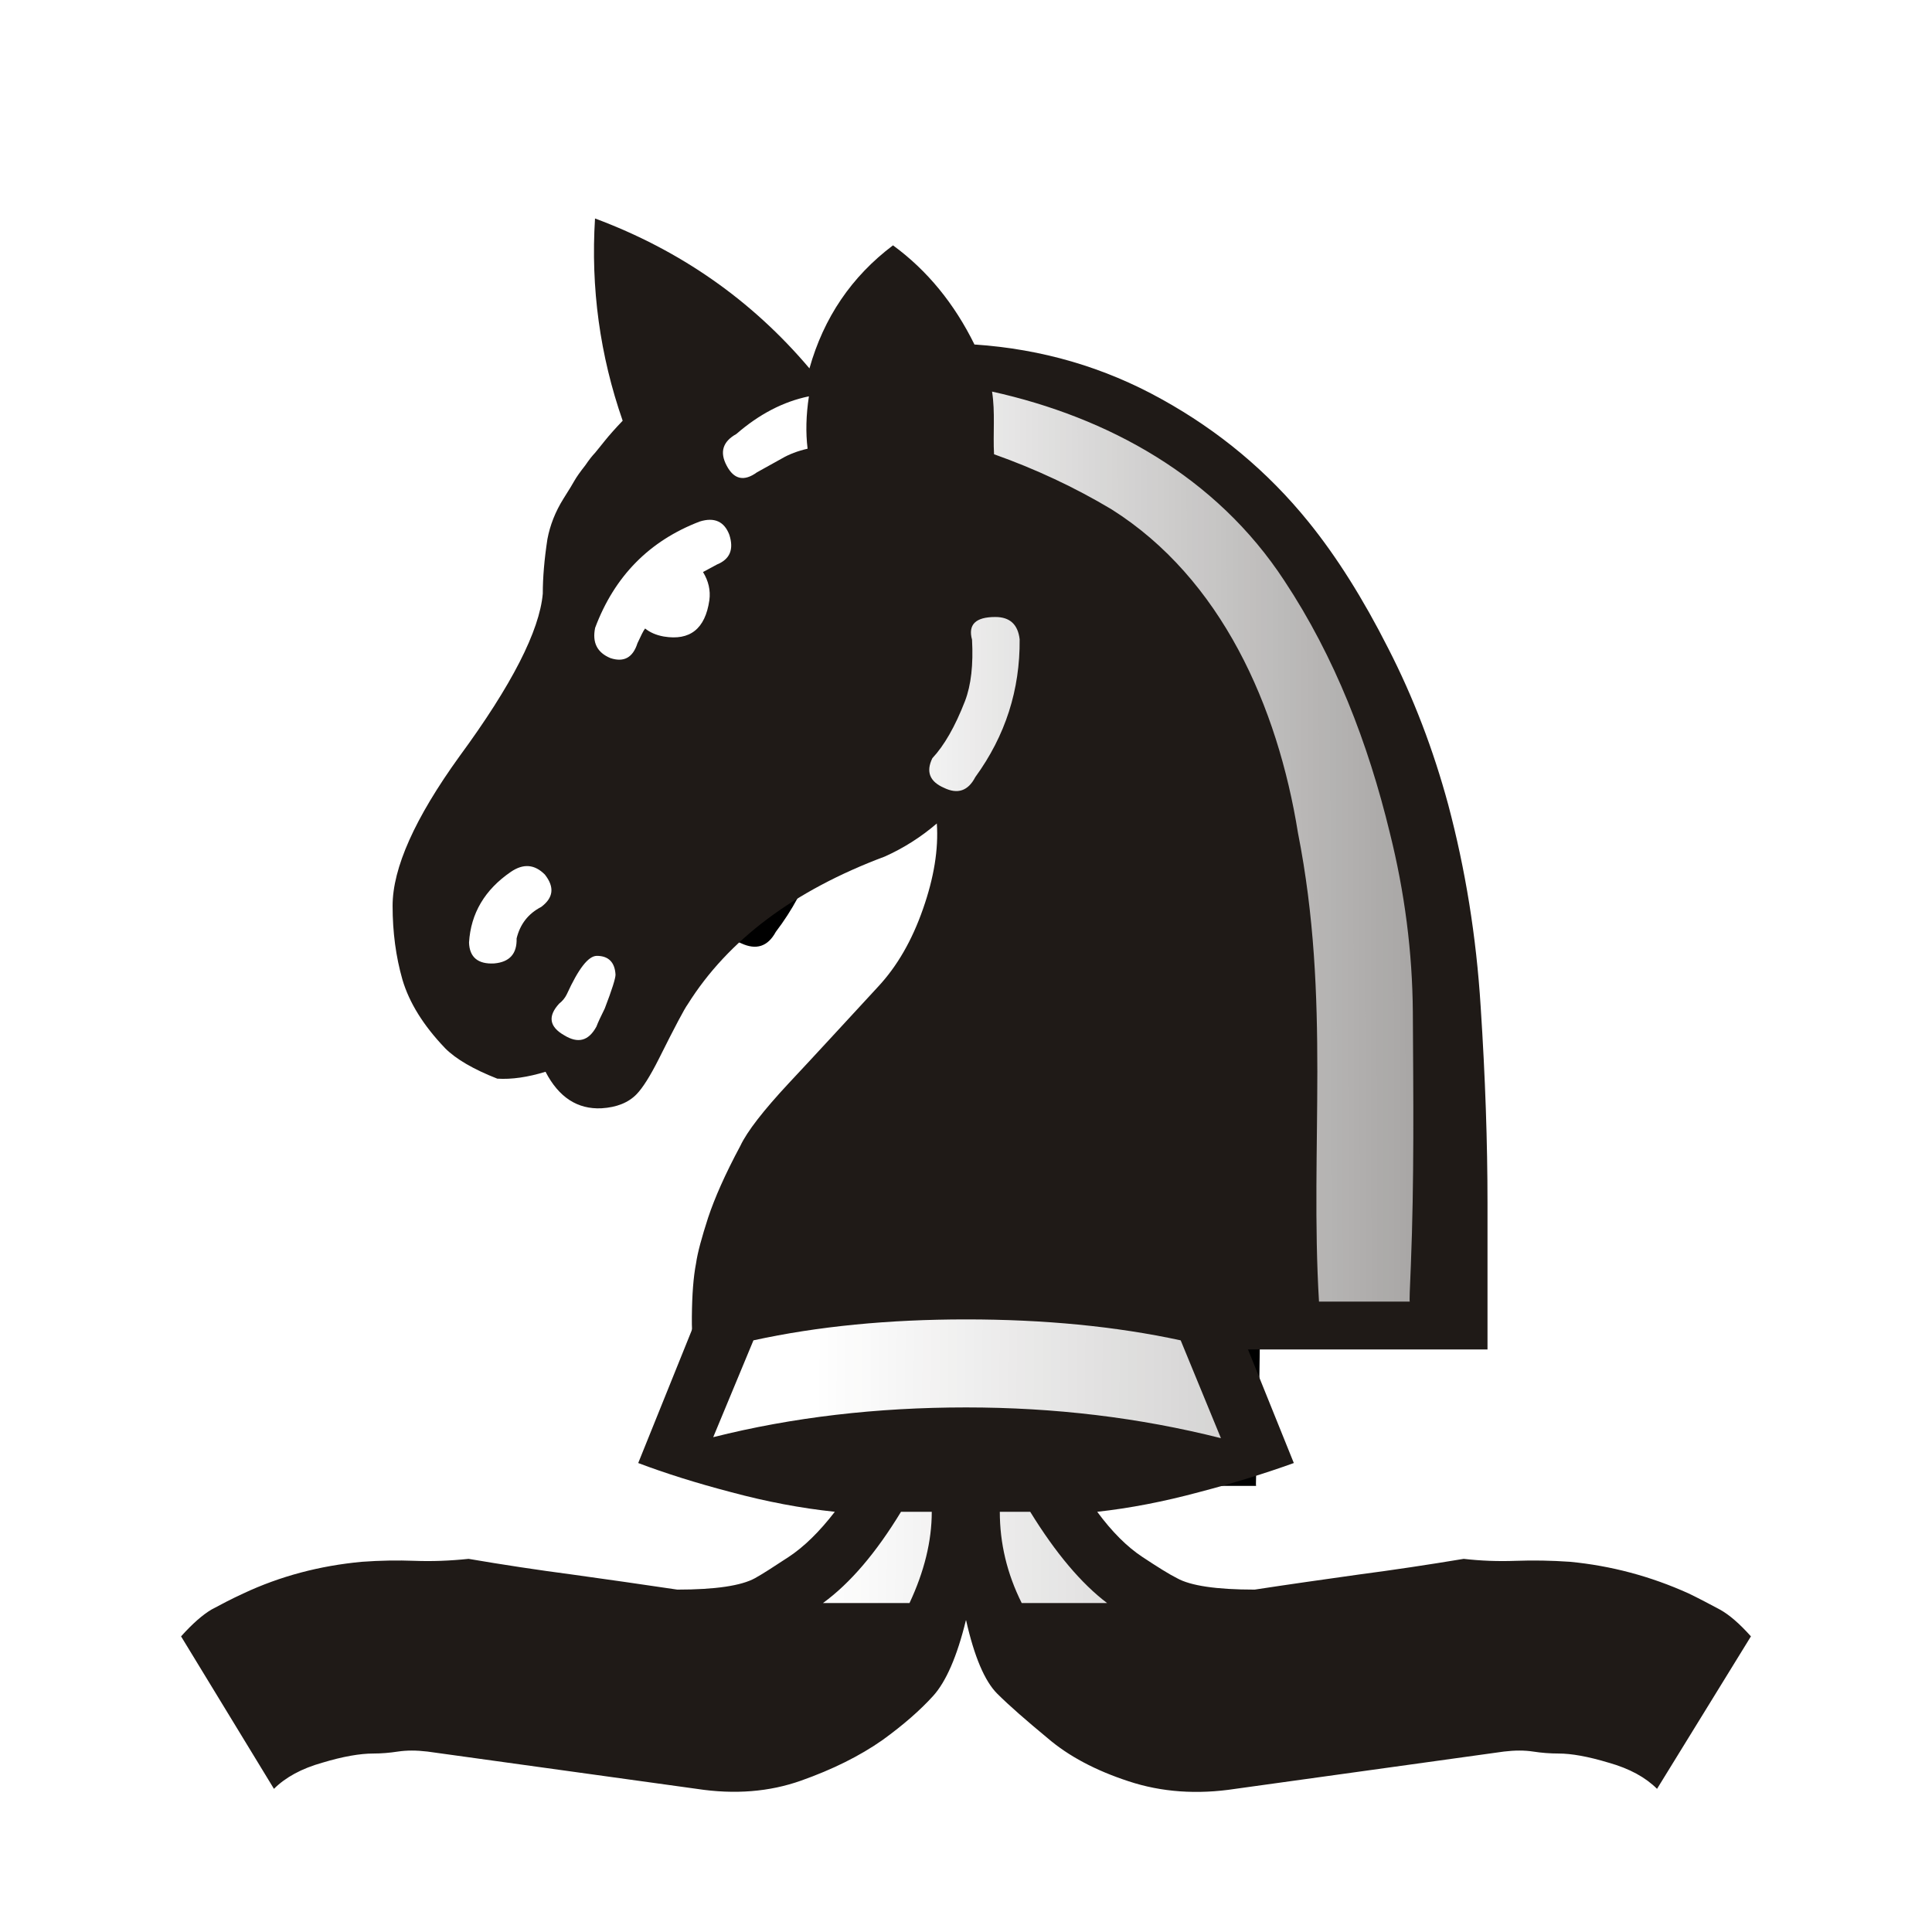
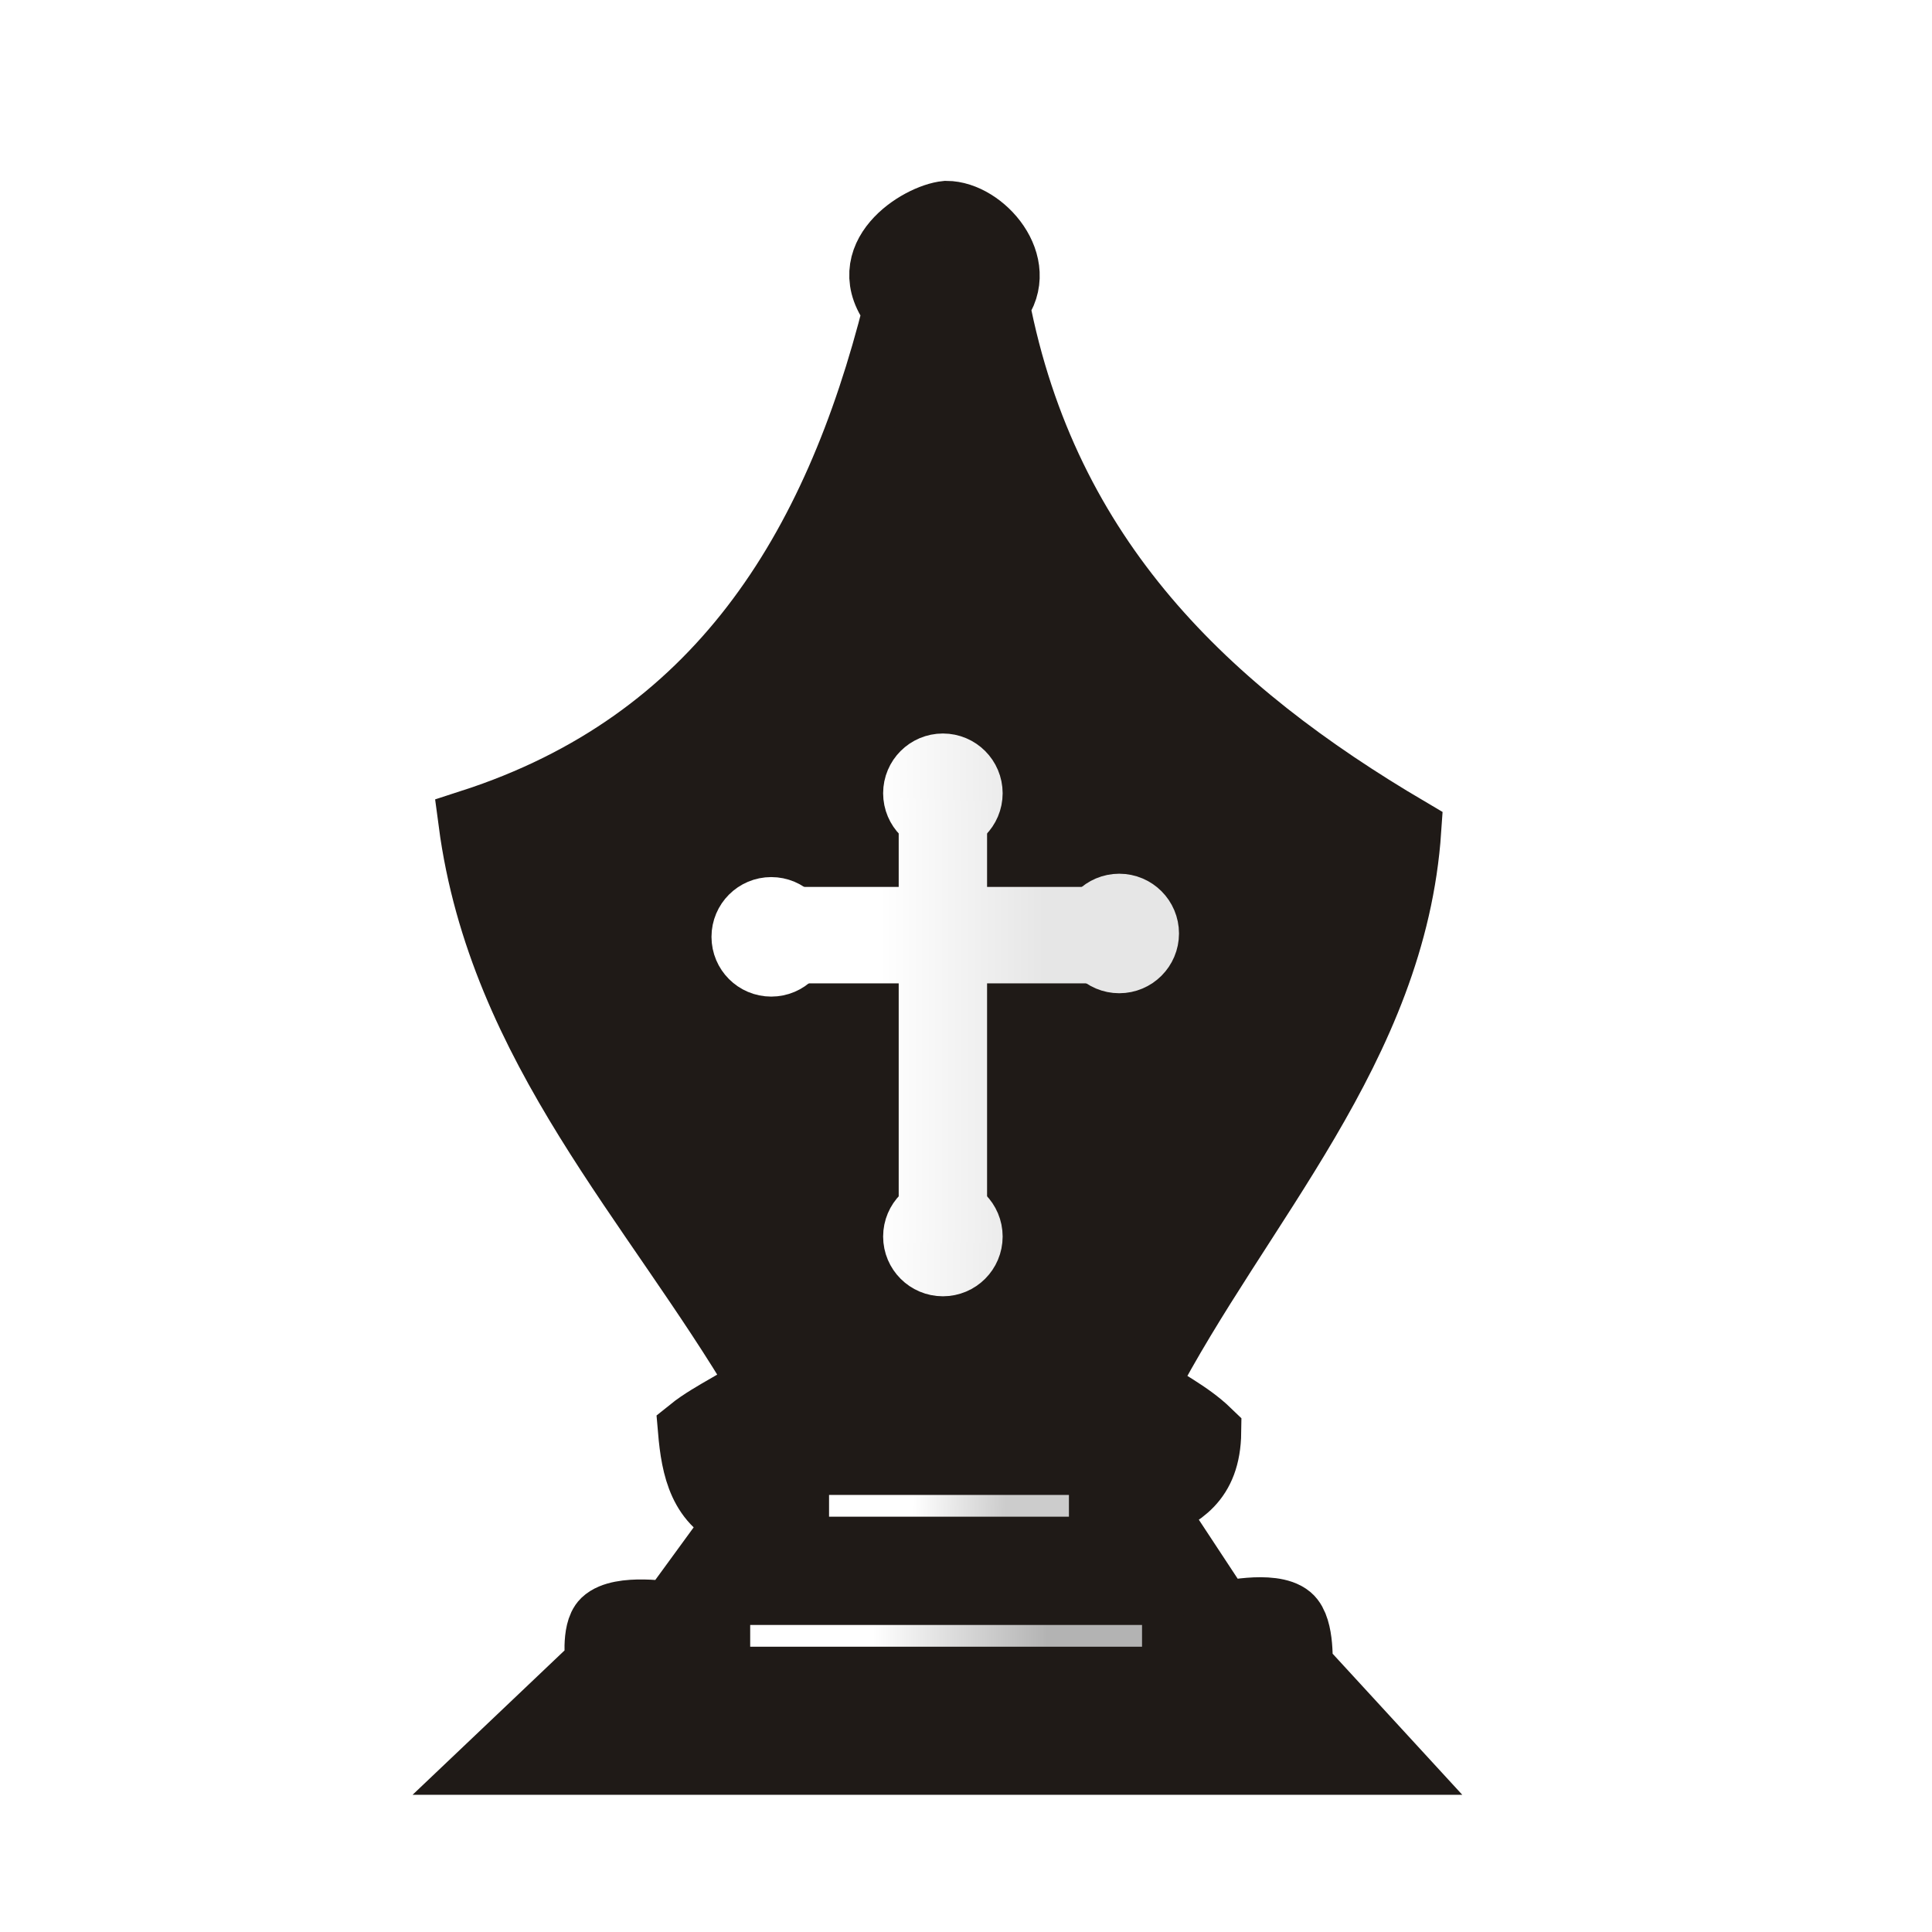
- <svg xmlns="http://www.w3.org/2000/svg" id="svg4546" version="1.1" viewBox="0 0 50 50" clip-rule="evenodd" fill-rule="evenodd" image-rendering="optimizeQuality" shape-rendering="geometricPrecision" height="177.17" width="177.17">
-   <defs id="defs4540">
-     <linearGradient gradientUnits="userSpaceOnUse" y2="37.469" x2="77.67" y1="37.1" x1="21.09" id="0-90">
-       <stop id="stop5246" stop-color="#fff" />
-       <stop id="stop5248" stop-opacity="0" stop-color="#fff" offset="1" />
+ <svg xmlns="http://www.w3.org/2000/svg" xmlns:xlink="http://www.w3.org/1999/xlink" id="svg7104" version="1.1" viewBox="0 0 50 50" clip-rule="evenodd" fill-rule="evenodd" image-rendering="optimizeQuality" shape-rendering="geometricPrecision" height="177.17" width="177.17">
+   <defs id="defs7098">
+     <linearGradient id="linearGradient33800">
+       <stop style="stop-color:#ffffff;stop-opacity:1" offset="0" id="stop33796" />
+       <stop style="stop-color:#b3b3b3;stop-opacity:1" offset="1" id="stop33798" />
    </linearGradient>
-     <linearGradient gradientUnits="userSpaceOnUse" y2="37.469" x2="77.64" y1="37.592" x1="21.253" id="0-6" gradientTransform="matrix(0.8627342,0,0,0.8627342,1.424805,-2.509878)">
-       <stop id="stop5894" stop-color="#fff" />
-       <stop id="stop5896" stop-opacity="0" stop-color="#fff" offset="1" />
+     <linearGradient id="linearGradient33794">
+       <stop style="stop-color:#ffffff;stop-opacity:1" offset="0" id="stop33790" />
+       <stop style="stop-color:#cccccc;stop-opacity:1" offset="1" id="stop33792" />
    </linearGradient>
-     <clipPath id="clipPath2016" clipPathUnits="userSpaceOnUse">
-       <rect y="33.686" x="3.602" height="15.042" width="44.068" id="rect2018" style="opacity:1;fill:#d40000;fill-opacity:1;stroke:#000000;stroke-width:0.198;stroke-linecap:square;stroke-linejoin:miter;stroke-miterlimit:4;stroke-dasharray:none;stroke-opacity:1;paint-order:normal" />
-     </clipPath>
+     <linearGradient id="linearGradient33776">
+       <stop id="stop33772" offset="0" style="stop-color:#ffffff;stop-opacity:1" />
+       <stop id="stop33774" offset="1" style="stop-color:#e6e6e6;stop-opacity:1" />
+     </linearGradient>
+     <linearGradient id="linearGradient33768">
+       <stop id="stop33764" offset="0" style="stop-color:#ffffff;stop-opacity:1" />
+       <stop id="stop33766" offset="1" style="stop-color:#e6e6e6;stop-opacity:1" />
+     </linearGradient>
+     <linearGradient id="linearGradient32542">
+       <stop id="stop32538" offset="0" style="stop-color:#ffffff;stop-opacity:1" />
+       <stop id="stop32540" offset="1" style="stop-color:#b3b3b3;stop-opacity:1" />
+     </linearGradient>
+     <linearGradient gradientUnits="userSpaceOnUse" y2="73.869" x2="12.633" y1="74.319" x1="1.794" id="linearGradient32544" xlink:href="#linearGradient32542" />
+     <linearGradient y2="73.869" x2="12.633" y1="74.319" x1="1.794" gradientUnits="userSpaceOnUse" id="linearGradient32548" xlink:href="#linearGradient32542" />
+     <linearGradient y2="73.869" x2="12.633" y1="73.895" x1="1.264" gradientUnits="userSpaceOnUse" id="linearGradient32550" xlink:href="#linearGradient32542" />
+     <linearGradient gradientUnits="userSpaceOnUse" y2="90.639" x2="1.908" y1="90.639" x1="-2.619" id="linearGradient33786" xlink:href="#linearGradient33800" />
+     <linearGradient gradientUnits="userSpaceOnUse" y2="87.274" x2="0.81" y1="87.221" x1="-1.584" id="linearGradient33788" xlink:href="#linearGradient33794" />
+     <linearGradient gradientTransform="translate(-2.396972,-44.24781)" y2="118.913" x2="4.202" y1="118.913" x1="-0.059" gradientUnits="userSpaceOnUse" id="linearGradient33802" xlink:href="#linearGradient33768" />
+     <linearGradient gradientTransform="translate(-2.396972,-44.24781)" y2="118.913" x2="4.202" y1="118.913" x1="-0.059" gradientUnits="userSpaceOnUse" id="linearGradient33804" xlink:href="#linearGradient33776" />
+     <linearGradient gradientTransform="translate(-2.396972,-44.24781)" y2="118.913" x2="4.202" y1="118.913" x1="-0.059" gradientUnits="userSpaceOnUse" id="linearGradient33806" xlink:href="#linearGradient33768" />
+     <linearGradient gradientTransform="translate(-2.396972,-44.24781)" y2="118.913" x2="4.202" y1="118.913" x1="-0.059" gradientUnits="userSpaceOnUse" id="linearGradient33808" xlink:href="#linearGradient33776" />
+     <linearGradient gradientTransform="translate(-2.449432,-44.34399)" y2="118.913" x2="4.202" y1="118.913" x1="-0.059" gradientUnits="userSpaceOnUse" id="linearGradient33810" xlink:href="#linearGradient33768" />
+     <linearGradient gradientTransform="translate(-2.449432,-44.34399)" y2="118.913" x2="4.202" y1="118.913" x1="-0.059" gradientUnits="userSpaceOnUse" id="linearGradient33812" xlink:href="#linearGradient33776" />
+     <linearGradient gradientTransform="translate(-2.449432,-44.34399)" y2="118.913" x2="4.202" y1="118.913" x1="-0.059" gradientUnits="userSpaceOnUse" id="linearGradient33814" xlink:href="#linearGradient33768" />
+     <linearGradient gradientTransform="translate(-2.449432,-44.34399)" y2="118.913" x2="4.202" y1="118.913" x1="-0.059" gradientUnits="userSpaceOnUse" id="linearGradient33816" xlink:href="#linearGradient33776" />
+     <linearGradient gradientTransform="translate(-2.396972,-44.34399)" y2="118.913" x2="4.202" y1="118.913" x1="-0.059" gradientUnits="userSpaceOnUse" id="linearGradient33818" xlink:href="#linearGradient33768" />
+     <linearGradient gradientTransform="translate(-2.396972,-44.34399)" y2="118.913" x2="4.202" y1="118.913" x1="-0.059" gradientUnits="userSpaceOnUse" id="linearGradient33820" xlink:href="#linearGradient33776" />
+     <linearGradient gradientTransform="translate(-2.396972,-44.34399)" y2="118.913" x2="4.202" y1="118.913" x1="-0.059" gradientUnits="userSpaceOnUse" id="linearGradient33822" xlink:href="#linearGradient33768" />
+     <linearGradient gradientTransform="translate(-2.396972,-44.34399)" y2="118.913" x2="4.202" y1="118.913" x1="-0.059" gradientUnits="userSpaceOnUse" id="linearGradient33824" xlink:href="#linearGradient33776" />
  </defs>
-   <g transform="matrix(0.8627342,0,0,0.8627342,-5.433077,-1.627545)" id="g5223">
-     <g transform="matrix(0.8590506,0,0,0.8590506,7.060582,8.066086)" id="g5227">
-       <path id="path4544" d="m 26.202,25.347 c 1.16,-1.524 1.727,-3.217 1.71,-5.08 -0.068,-0.55 -0.381,-0.821 -0.94,-0.821 -0.762,0 -1.058,0.279 -0.898,0.838 0.051,0.914 -0.034,1.668 -0.271,2.261 -0.381,0.94 -0.804,1.642 -1.261,2.108 -0.254,0.5 -0.102,0.864 0.449,1.092 0.525,0.245 0.931,0.119 1.211,-0.398 m 16.773,19.345 c -0.017,0 0,-0.449 0.042,-1.346 0.131,-3.107 0.095,-6.221 0.076,-9.33 -0.017,-2.21 -0.313,-4.411 -0.889,-6.613 -0.84,-3.31 -2.124,-6.485 -4.072,-9.296 -2.634,-3.845 -6.814,-6.03 -11.286,-6.976 0.126,0.766 0.033,1.54 0.076,2.311 1.6,0.542 3.116,1.219 4.538,2.032 4.241,2.554 6.414,7.275 7.197,11.93 1.272,6.154 0.453,11.557 0.813,17.289 h 3.505" style="fill-opacity:1" />
-     </g>
-   </g>
-   <g id="g2074">
-     <g id="g2055" transform="matrix(0.7769035,0,0,0.8133767,6.572664,4.364131)">
-       <path id="path5901" d="m 24.011,5.596 c 2.242,0.146 4.314,0.723 6.231,1.743 1.907,1.008 3.535,2.308 4.88,3.894 0.942,1.11 1.826,2.454 2.659,4.025 0.84,1.563 1.505,3.228 2.002,4.981 0.569,2.046 0.935,4.185 1.081,6.435 0.154,2.242 0.227,4.322 0.227,6.238 v 4.66 c 0,0 -1.11,0 -3.331,0 -2.213,0 -5.091,0 -8.636,0 H 14.77 c -0.131,0 -0.19,-0.35 -0.183,-1.045 0.007,-0.701 0.051,-1.264 0.139,-1.694 0.051,-0.343 0.19,-0.826 0.402,-1.454 0.219,-0.628 0.569,-1.388 1.074,-2.286 0.226,-0.46 0.767,-1.125 1.622,-2.002 0.862,-0.877 1.841,-1.899 2.958,-3.053 0.643,-0.657 1.14,-1.483 1.505,-2.484 0.365,-0.993 0.519,-1.899 0.46,-2.718 -0.526,0.431 -1.103,0.782 -1.734,1.052 -3.024,1.081 -5.22,2.651 -6.566,4.704 -0.103,0.131 -0.424,0.708 -0.965,1.743 -0.285,0.541 -0.533,0.913 -0.731,1.11 -0.27,0.27 -0.665,0.424 -1.176,0.453 C 10.779,29.933 10.157,29.554 9.712,28.736 9.113,28.911 8.58,28.984 8.105,28.955 7.309,28.656 6.731,28.334 6.371,27.99 5.64,27.26 5.173,26.537 4.946,25.806 4.727,25.075 4.618,24.294 4.618,23.454 c 0,-1.198 0.738,-2.783 2.228,-4.755 1.743,-2.265 2.666,-3.995 2.775,-5.176 0,-0.512 0.051,-1.089 0.154,-1.734 0.088,-0.446 0.263,-0.871 0.533,-1.285 0.19,-0.285 0.314,-0.482 0.373,-0.584 0.066,-0.11 0.183,-0.27 0.358,-0.482 0.124,-0.175 0.234,-0.307 0.322,-0.394 0.08,-0.095 0.19,-0.219 0.322,-0.38 0.154,-0.183 0.35,-0.394 0.599,-0.643 -0.759,-2.082 -1.066,-4.229 -0.921,-6.435 2.834,1.008 5.22,2.597 7.143,4.77 0.475,-1.614 1.403,-2.922 2.783,-3.915 1.14,0.796 2.046,1.856 2.718,3.163" style="fill:#1f1a17;stroke-width:0.863" />
-       <path id="path5903" d="m 14.959,12.835 c 0.314,-0.16 0.468,-0.241 0.468,-0.241 0.431,-0.168 0.563,-0.482 0.409,-0.942 -0.168,-0.424 -0.497,-0.569 -0.986,-0.424 -1.68,0.613 -2.842,1.743 -3.485,3.382 -0.102,0.468 0.066,0.789 0.512,0.965 0.445,0.139 0.745,-0.015 0.898,-0.475 0.117,-0.241 0.198,-0.402 0.255,-0.468 0.16,0.124 0.365,0.211 0.621,0.255 0.871,0.139 1.38,-0.241 1.519,-1.154 0.044,-0.314 -0.029,-0.613 -0.212,-0.898 m -3.55,14.463 c 0.051,-0.131 0.146,-0.322 0.278,-0.577 0.241,-0.599 0.358,-0.957 0.358,-1.074 -0.022,-0.394 -0.234,-0.599 -0.621,-0.599 -0.285,0 -0.613,0.409 -1.001,1.22 -0.059,0.117 -0.146,0.219 -0.255,0.299 -0.387,0.402 -0.329,0.738 0.168,1.008 0.46,0.27 0.811,0.183 1.074,-0.278 m 12.622,-7.94 c 1.001,-1.315 1.49,-2.775 1.475,-4.383 -0.059,-0.475 -0.329,-0.708 -0.811,-0.708 -0.657,0 -0.913,0.241 -0.775,0.723 0.044,0.789 -0.029,1.439 -0.234,1.951 -0.329,0.811 -0.694,1.417 -1.088,1.819 -0.219,0.431 -0.088,0.745 0.387,0.942 0.453,0.211 0.803,0.103 1.045,-0.343 M 18.442,8.91 c -0.066,-0.512 -0.051,-1.066 0.044,-1.665 -0.855,0.168 -1.658,0.569 -2.417,1.198 -0.453,0.241 -0.563,0.577 -0.322,1.008 0.241,0.438 0.577,0.512 1.008,0.212 0.299,-0.16 0.577,-0.307 0.826,-0.438 0.248,-0.139 0.533,-0.241 0.862,-0.314 m 20.059,27.136 c -0.015,0 0,-0.387 0.036,-1.161 0.113,-2.681 0.082,-5.367 0.066,-8.049 -0.015,-1.907 -0.27,-3.806 -0.767,-5.705 -0.725,-2.856 -1.832,-5.595 -3.513,-8.02 -2.272,-3.317 -5.879,-5.202 -9.737,-6.018 0.109,0.661 0.028,1.329 0.066,1.994 1.38,0.468 2.688,1.052 3.915,1.753 3.659,2.203 5.534,6.276 6.209,10.292 1.097,5.309 0.391,9.971 0.701,14.916 h 3.024 M 9.567,23.492 c 0.409,-0.292 0.453,-0.628 0.124,-1.03 -0.343,-0.329 -0.716,-0.358 -1.132,-0.088 -0.871,0.569 -1.336,1.322 -1.395,2.25 0.015,0.468 0.299,0.694 0.84,0.665 0.512,-0.044 0.76,-0.307 0.745,-0.796 0.116,-0.453 0.387,-0.789 0.818,-1.001" style="fill:url(#0-6);stroke-width:0.863" />
-     </g>
-     <g transform="translate(-0.00299985,-0.2259529)" id="g2014" clip-path="url(#clipPath2016)">
-       <path style="fill:#1f1a17" id="path1452" d="m 25,42.16 c -0.229,0.94 -0.517,1.592 -0.847,1.956 -0.33,0.364 -0.762,0.745 -1.312,1.143 -0.593,0.415 -1.295,0.762 -2.108,1.05 -0.813,0.288 -1.71,0.364 -2.701,0.212 l -6.968,-0.965 c -0.288,-0.034 -0.533,-0.034 -0.762,0 -0.22,0.034 -0.432,0.051 -0.635,0.051 -0.347,0 -0.787,0.076 -1.321,0.237 -0.542,0.152 -0.957,0.381 -1.253,0.677 L 4.689,42.575 c 0.296,-0.33 0.559,-0.559 0.787,-0.694 0.237,-0.127 0.508,-0.271 0.821,-0.415 0.957,-0.449 1.981,-0.72 3.073,-0.821 0.466,-0.034 0.923,-0.042 1.363,-0.025 0.449,0.017 0.914,0 1.397,-0.051 0.889,0.152 1.786,0.288 2.684,0.406 0.906,0.127 1.812,0.254 2.718,0.39 0.991,0 1.66,-0.102 2.01,-0.296 0.186,-0.102 0.474,-0.288 0.872,-0.55 0.398,-0.262 0.796,-0.652 1.194,-1.168 -0.881,-0.093 -1.77,-0.262 -2.684,-0.508 -0.906,-0.237 -1.71,-0.491 -2.404,-0.754 l 2.582,-6.401 c -1.295,-0.745 -2.193,-1.338 -2.709,-1.795 -0.508,-0.457 -0.914,-0.982 -1.211,-1.575 -0.432,-0.762 -0.711,-1.499 -0.83,-2.21 -0.127,-0.711 -0.178,-1.346 -0.161,-1.913 0.017,-0.991 0.245,-2.083 0.703,-3.285 0.457,-1.194 1.312,-2.269 2.565,-3.209 1.041,-0.796 2.066,-1.617 3.057,-2.455 0.991,-0.847 1.973,-1.829 2.946,-2.955 -1.219,-0.627 -1.829,-1.626 -1.829,-2.997 0,-0.931 0.322,-1.719 0.974,-2.388 0.652,-0.66 1.456,-0.991 2.396,-0.991 0.923,0 1.719,0.33 2.379,0.991 0.66,0.669 0.991,1.456 0.991,2.388 0,1.355 -0.61,2.354 -1.829,2.997 0.957,1.126 1.93,2.108 2.913,2.955 0.982,0.838 2.02,1.659 3.09,2.455 1.236,0.94 2.083,2.01 2.523,3.209 0.449,1.202 0.694,2.295 0.72,3.285 0,0.567 -0.051,1.202 -0.169,1.913 -0.118,0.711 -0.381,1.448 -0.796,2.21 -0.33,0.593 -0.745,1.118 -1.253,1.575 -0.5,0.457 -1.389,1.05 -2.667,1.795 l 2.582,6.401 c -0.728,0.263 -1.549,0.517 -2.455,0.754 -0.914,0.246 -1.787,0.415 -2.633,0.508 0.381,0.517 0.771,0.906 1.168,1.168 0.398,0.263 0.694,0.449 0.897,0.55 0.347,0.195 1.016,0.296 2.01,0.296 0.889,-0.136 1.787,-0.263 2.692,-0.39 0.898,-0.118 1.803,-0.254 2.718,-0.406 0.44,0.051 0.889,0.068 1.346,0.051 0.457,-0.017 0.923,-0.008 1.406,0.025 1.058,0.102 2.083,0.373 3.073,0.821 0.296,0.144 0.567,0.288 0.804,0.415 0.245,0.135 0.508,0.364 0.804,0.694 l -2.43,3.946 c -0.296,-0.296 -0.711,-0.525 -1.253,-0.677 -0.533,-0.161 -0.965,-0.237 -1.295,-0.237 -0.22,0 -0.44,-0.017 -0.66,-0.051 -0.22,-0.034 -0.474,-0.034 -0.754,0 l -6.951,0.965 c -0.991,0.152 -1.913,0.085 -2.76,-0.195 -0.855,-0.279 -1.558,-0.652 -2.1,-1.118 C 26.572,44.759 26.132,44.378 25.81,44.057 25.488,43.735 25.217,43.1 25.006,42.16" />
-       <path style="fill:url(#0-90)" id="path1454" d="m 24.09,23.705 v 2.108 c 0,0.61 0.305,0.914 0.914,0.914 0.61,0 0.914,-0.305 0.914,-0.914 v -2.134 h 2.235 c 0.576,0 0.872,-0.296 0.872,-0.897 0,-0.593 -0.296,-0.889 -0.872,-0.889 h -2.235 v -2.235 c 0,-0.61 -0.305,-0.914 -0.914,-0.914 -0.61,0 -0.914,0.305 -0.914,0.914 v 2.235 h -2.184 c -0.584,0 -0.872,0.296 -0.872,0.889 0,0.601 0.288,0.897 0.872,0.897 l 2.184,0.025 m 7.51,13.741 -1.041,-2.531 c -1.685,-0.364 -3.539,-0.542 -5.554,-0.542 -1.998,0 -3.835,0.178 -5.503,0.542 l -1.041,2.506 c 2.049,-0.516 4.233,-0.77 6.545,-0.77 2.286,0 4.479,0.262 6.596,0.796 m -2.083,-5.114 -0.72,-1.736 v -0.669 c -1.253,-0.178 -2.523,-0.271 -3.793,-0.271 -1.236,0 -2.498,0.093 -3.768,0.271 l -0.025,0.669 -0.669,1.736 c 1.405,-0.246 2.887,-0.373 4.462,-0.373 1.592,0 3.09,0.127 4.513,0.373 m -0.864,9.381 c -0.66,-0.499 -1.329,-1.287 -1.99,-2.362 h -0.787 c 0,0.813 0.186,1.6 0.567,2.362 h 2.21 m -5.114,0 c 0.381,-0.813 0.576,-1.6 0.576,-2.362 h -0.796 c -0.643,1.058 -1.312,1.846 -2.02,2.362 h 2.235" />
-     </g>
+   <g transform="translate(25.21186,-48.30367)" style="fill:url(#linearGradient32544);fill-opacity:1" id="g32536">
+     <path style="fill:#1f1a17;fill-opacity:1;stroke:#1f1a17;stroke-width:1.693;stroke-linecap:butt;stroke-linejoin:miter;stroke-miterlimit:4;stroke-dasharray:none;stroke-opacity:1" d="m 0.586,56.177 c 0.796,-1.02 -0.379,-2.345 -1.307,-2.346 -0.703,0.068 -2.403,1.122 -1.307,2.48 -1.568,6.247 -4.614,11.207 -10.991,13.269 0.773,5.836 4.74,9.846 7.506,14.543 -0.403,0.381 -1.28,0.75 -1.826,1.19 0.085,0.995 0.28,1.917 1.29,2.295 l -1.809,2.48 c 0,0 -1.303,-0.222 -1.719,0.177 -0.266,0.256 -0.158,1.096 -0.158,1.096 L -12.415,93.907 H 10.705 L 8.427,91.428 c 0,0 0.063,-0.994 -0.268,-1.273 C 7.715,89.78 6.416,90.087 6.416,90.087 L 4.607,87.34 C 5.32,86.993 6.048,86.667 6.065,85.363 5.535,84.851 4.894,84.563 4.406,84.19 6.865,79.465 10.86,75.405 11.242,69.781 6.06,66.728 1.859,62.784 0.586,56.177 Z" id="path31799" />
+     <path style="fill:url(#linearGradient32548);fill-opacity:1;stroke:url(#linearGradient33788);stroke-width:0.563px;stroke-linecap:butt;stroke-linejoin:miter;stroke-opacity:1" d="M -3.756,87.274 H 2.452" id="path31801" />
+     <path style="fill:url(#linearGradient32550);fill-opacity:1;stroke:url(#linearGradient33786);stroke-width:0.563px;stroke-linecap:butt;stroke-linejoin:miter;stroke-opacity:1" d="M -5.797,90.639 H 4.344" id="path31803" />
+     <circle r="0.7" cy="72.549" cx="-5.252" id="path29818-2" style="opacity:1;fill:url(#linearGradient33802);fill-opacity:1;stroke:url(#linearGradient33804);stroke-width:1.693;stroke-linecap:square;stroke-linejoin:miter;stroke-miterlimit:4;stroke-dasharray:none;stroke-opacity:1;paint-order:normal" />
+     <circle r="0.7" cy="72.462" cx="3.754" id="path29818-3-6" style="opacity:1;fill:url(#linearGradient33806);fill-opacity:1;stroke:url(#linearGradient33808);stroke-width:1.693;stroke-linecap:square;stroke-linejoin:miter;stroke-miterlimit:4;stroke-dasharray:none;stroke-opacity:1;paint-order:normal" />
+     <circle r="0.7" cy="68.833" cx="-0.81" id="path29818-9-6" style="opacity:1;fill:url(#linearGradient33810);fill-opacity:1;stroke:url(#linearGradient33812);stroke-width:1.693;stroke-linecap:square;stroke-linejoin:miter;stroke-miterlimit:4;stroke-dasharray:none;stroke-opacity:1;paint-order:normal" />
+     <circle r="0.7" cy="80.305" cx="-0.81" id="path29818-99-3" style="opacity:1;fill:url(#linearGradient33814);fill-opacity:1;stroke:url(#linearGradient33816);stroke-width:1.693;stroke-linecap:square;stroke-linejoin:miter;stroke-miterlimit:4;stroke-dasharray:none;stroke-opacity:1;paint-order:normal" />
+     <path id="path29847-7" d="m -4.343,72.103 h 7.258 v 0.804 h -7.275 z" style="fill:url(#linearGradient33818);fill-opacity:1;stroke:url(#linearGradient33820);stroke-width:1.693;stroke-linecap:butt;stroke-linejoin:miter;stroke-miterlimit:4;stroke-dasharray:none;stroke-opacity:1" />
+     <path id="path29847-3-1" d="m -0.513,69.856 v 9.753 h -0.594 v -9.776 z" style="fill:url(#linearGradient33822);fill-opacity:1;stroke:url(#linearGradient33824);stroke-width:1.693;stroke-linecap:butt;stroke-linejoin:miter;stroke-miterlimit:4;stroke-dasharray:none;stroke-opacity:1" />
  </g>
</svg>
